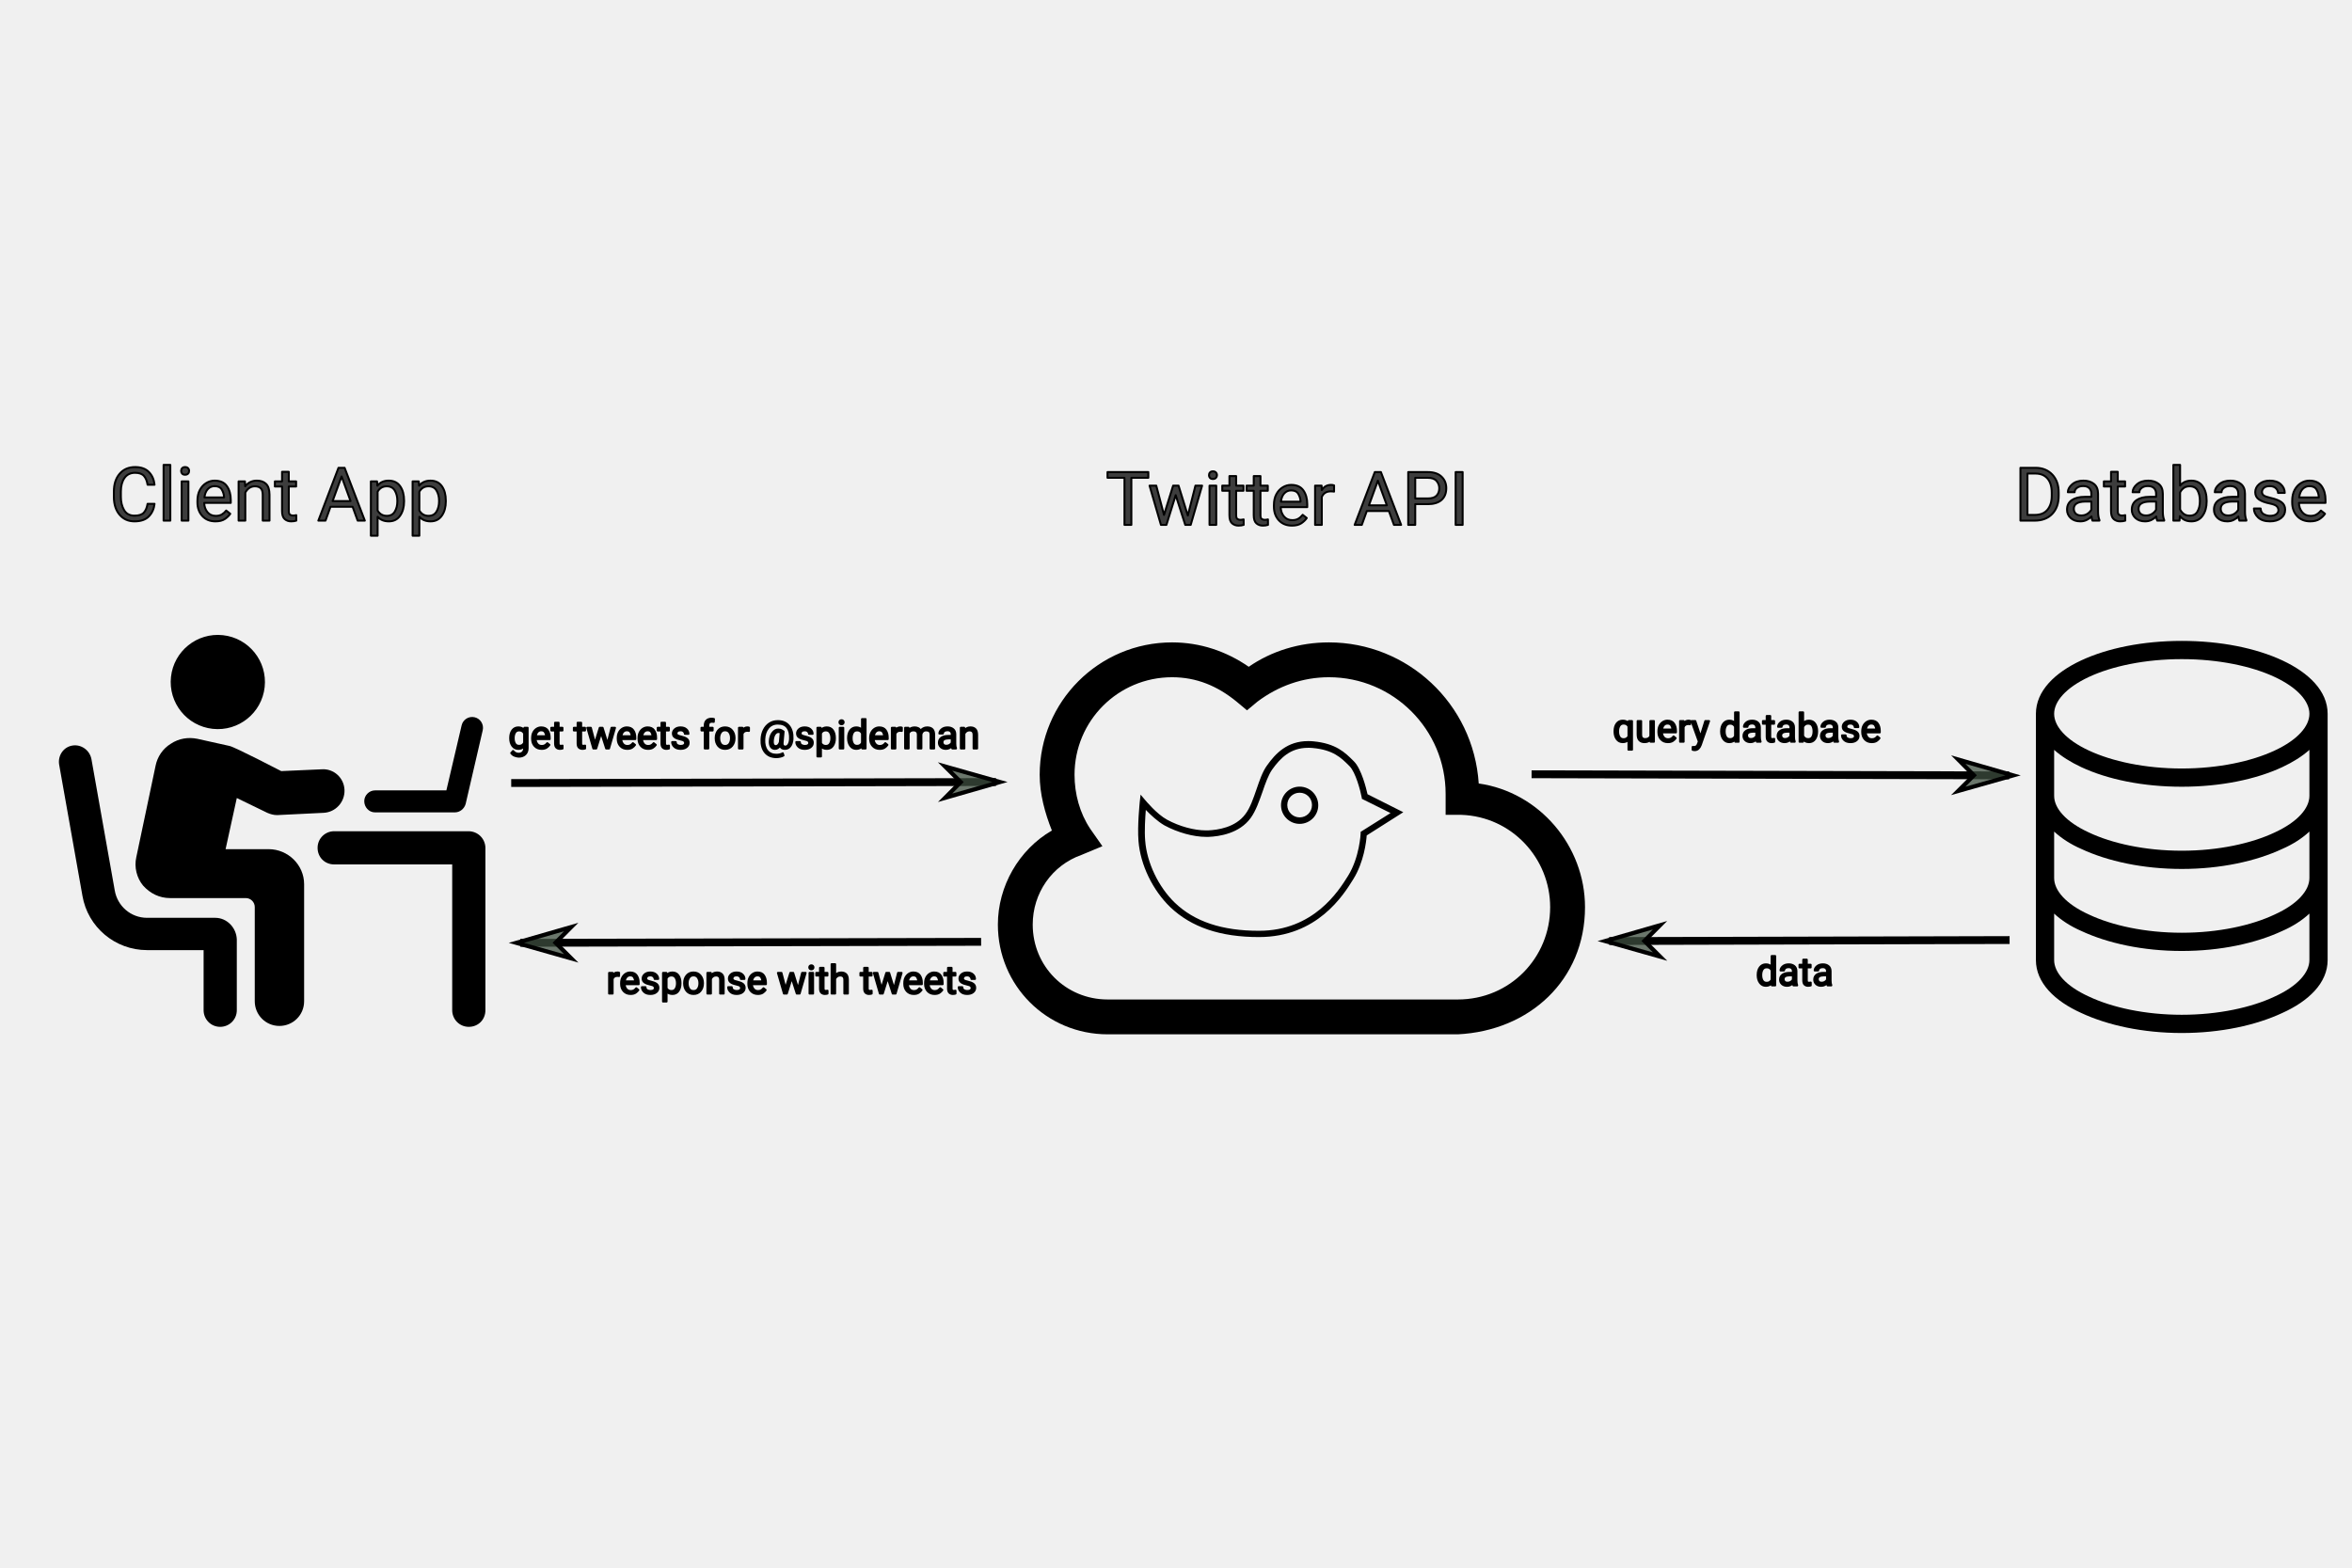
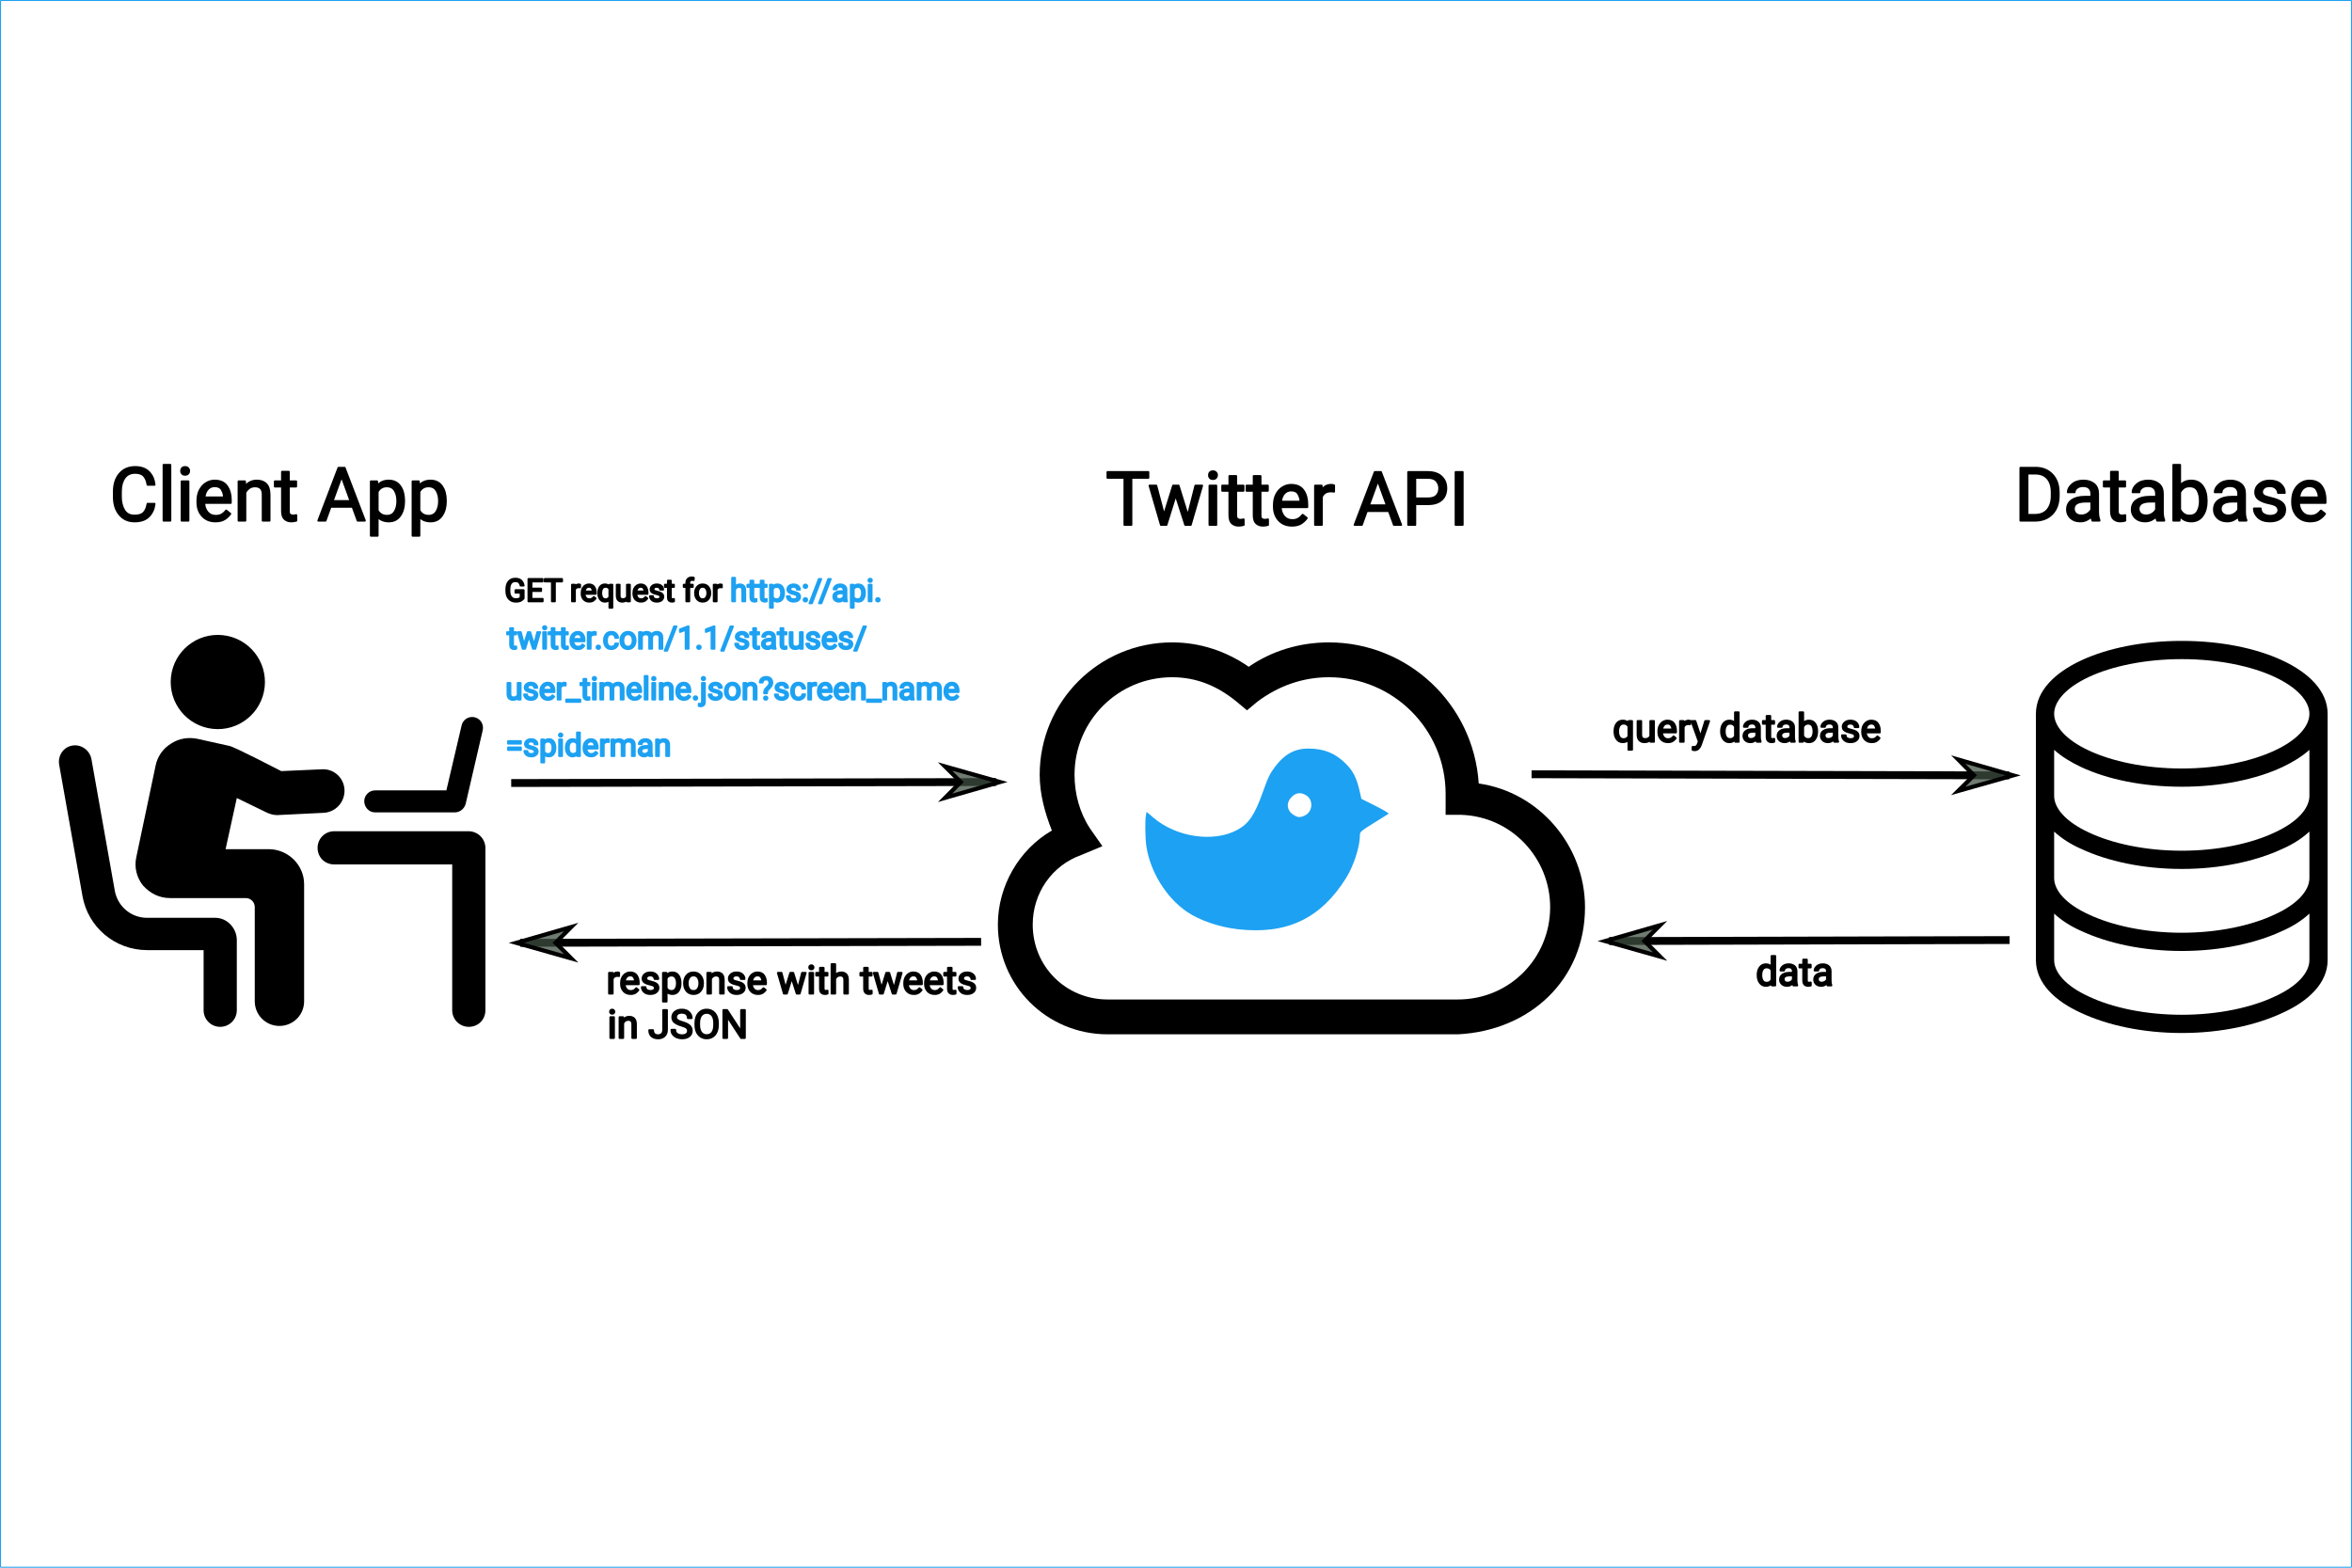
<svg xmlns="http://www.w3.org/2000/svg" id="svg8" version="1.1" viewBox="0 0 1200 800">
  <defs id="defs2">
    <marker id="Arrow1Mstart" refY="0.0" refX="0.0" style="overflow:visible" orient="auto">
      <path id="path4918" style="fill-rule:evenodd;fill-opacity:.743;stroke:#000;stroke-width:1pt;fill:#3e4f40" transform="scale(.4) translate(10)" d="m0 0l5-5-17.5 5 17.5 5-5-5z" />
    </marker>
    <marker id="Arrow1Mend" refY="0.0" refX="0.0" style="overflow:visible" orient="auto">
      <path id="path4921" style="fill-rule:evenodd;fill-opacity:.743;stroke:#000;stroke-width:1pt;fill:#3e4f40" transform="scale(.4) rotate(180) translate(10)" d="m0 0l5-5-17.5 5 17.5 5-5-5z" />
    </marker>
    <marker id="Arrow1Mend-4" refY="0" refX="0" style="overflow:visible" orient="auto">
      <path id="path4921-5" d="m0 0 5-5-17.5 5 17.5 5z" style="fill-opacity:.743;fill-rule:evenodd;stroke:#000;stroke-width:1pt;fill:#3e4f40" transform="matrix(-.4 0 0 -.4 -4 0)" />
    </marker>
    <marker id="Arrow1Mstart-3" refY="0" refX="0" style="overflow:visible" orient="auto">
      <path id="path4918-4" d="m0 0 5-5-17.5 5 17.5 5z" style="fill-opacity:.743;fill-rule:evenodd;stroke:#000;stroke-width:1pt;fill:#3e4f40" transform="matrix(.4 0 0 .4 4 0)" />
    </marker>
  </defs>
-   <g id="layer1" transform="translate(0 -85.333)">
-     <flowRoot id="flowRoot8450" xml:space="preserve" style="font-size:40px;letter-spacing:0px;line-height:1.25;word-spacing:0px;font-family:Roboto;fill:#000000">
-       <flowRegion id="flowRegion8452">
-         <rect id="rect8454" y="180" width="1082.9" x="54.286" height="145.71" />
+   <g id="layer1" transform="translate(0 -85.333)" style="fill:#000000;fill-opacity:1">
+     <flowRoot id="flowRoot8450" xml:space="preserve" style="font-size:40px;letter-spacing:0px;line-height:1.25;word-spacing:0px;font-family:Roboto;fill:#000000;fill-opacity:1">
+       <flowRegion id="flowRegion8452" style="fill:#000000;fill-opacity:1">
+         <rect id="rect8454" y="180" width="1082.9" x="54.286" height="145.71" style="fill:#000000;fill-opacity:1" />
      </flowRegion>
      <flowPara id="flowPara8456" />
    </flowRoot>
-     <g id="g4" transform="matrix(2.3256 0 0 2.3256 996.87 -1818.7)">
-       <path id="path2" style="color:#000000;text-indent:0;text-transform:none" d="m50 959.36c-8.536 0-16.28 1.59-22.062 4.28-5.783 2.7-9.938 6.7-9.938 11.72v54.04c0 5 4.155 9 9.938 11.6 5.782 2.7 13.526 4.4 22.062 4.4s16.28-1.7 22.062-4.4c5.783-2.6 9.938-6.6 9.938-11.6v-54.04c0-5.02-4.155-9.02-9.938-11.72-5.782-2.69-13.526-4.28-22.062-4.28zm0 4c8.032 0 15.299 1.54 20.375 3.91s7.625 5.38 7.625 8.09-2.549 5.7-7.625 8.06c-5.076 2.37-12.343 3.94-20.375 3.94s-15.299-1.57-20.375-3.94c-5.076-2.36-7.625-5.35-7.625-8.06s2.549-5.72 7.625-8.09 12.343-3.91 20.375-3.91zm-28 19.91c1.621 1.45 3.651 2.71 5.938 3.78 5.782 2.7 13.526 4.31 22.062 4.31s16.28-1.61 22.062-4.31c2.287-1.07 4.317-2.33 5.938-3.78v10.09c0 2.71-2.549 5.7-7.625 8.04-5.076 2.4-12.343 4-20.375 4s-15.299-1.6-20.375-4c-5.076-2.34-7.625-5.33-7.625-8.04zm0 17.93c1.621 1.5 3.64 2.8 5.938 3.8 5.782 2.7 13.526 4.4 22.062 4.4s16.28-1.7 22.062-4.4c2.298-1 4.317-2.3 5.938-3.8v10.2c0 2.7-2.549 5.7-7.625 8-5.076 2.4-12.343 4-20.375 4s-15.299-1.6-20.375-4c-5.076-2.3-7.625-5.3-7.625-8zm0 18c1.621 1.5 3.64 2.8 5.938 3.8 5.782 2.7 13.526 4.4 22.062 4.4s16.28-1.7 22.062-4.4c2.298-1 4.317-2.3 5.938-3.8v10.2c0 2.7-2.549 5.7-7.625 8-5.076 2.4-12.343 4-20.375 4s-15.299-1.6-20.375-4c-5.076-2.3-7.625-5.3-7.625-8z" overflow="visible" />
+     <rect style="opacity:1;fill:#ffffff;fill-opacity:1;fill-rule:evenodd;stroke:#1da1f2;stroke-width:1;stroke-linecap:square;stroke-linejoin:round;stroke-miterlimit:4;stroke-dasharray:none;stroke-dashoffset:0;stroke-opacity:1;paint-order:stroke fill markers" id="rect4851" width="1199" height="799" x="0.5" y="85.833" />
+     <g id="g4" transform="matrix(2.3256 0 0 2.3256 996.87 -1818.7)" style="fill:#000000;fill-opacity:1">
+       <path id="path2" style="color:#000000;text-indent:0;text-transform:none;fill:#000000;fill-opacity:1" d="m50 959.36c-8.536 0-16.28 1.59-22.062 4.28-5.783 2.7-9.938 6.7-9.938 11.72v54.04c0 5 4.155 9 9.938 11.6 5.782 2.7 13.526 4.4 22.062 4.4s16.28-1.7 22.062-4.4c5.783-2.6 9.938-6.6 9.938-11.6v-54.04c0-5.02-4.155-9.02-9.938-11.72-5.782-2.69-13.526-4.28-22.062-4.28zm0 4c8.032 0 15.299 1.54 20.375 3.91s7.625 5.38 7.625 8.09-2.549 5.7-7.625 8.06c-5.076 2.37-12.343 3.94-20.375 3.94s-15.299-1.57-20.375-3.94c-5.076-2.36-7.625-5.35-7.625-8.06s2.549-5.72 7.625-8.09 12.343-3.91 20.375-3.91zm-28 19.91c1.621 1.45 3.651 2.71 5.938 3.78 5.782 2.7 13.526 4.31 22.062 4.31s16.28-1.61 22.062-4.31c2.287-1.07 4.317-2.33 5.938-3.78v10.09c0 2.71-2.549 5.7-7.625 8.04-5.076 2.4-12.343 4-20.375 4s-15.299-1.6-20.375-4c-5.076-2.34-7.625-5.33-7.625-8.04zm0 17.93c1.621 1.5 3.64 2.8 5.938 3.8 5.782 2.7 13.526 4.4 22.062 4.4s16.28-1.7 22.062-4.4c2.298-1 4.317-2.3 5.938-3.8v10.2c0 2.7-2.549 5.7-7.625 8-5.076 2.4-12.343 4-20.375 4s-15.299-1.6-20.375-4c-5.076-2.3-7.625-5.3-7.625-8zm0 18c1.621 1.5 3.64 2.8 5.938 3.8 5.782 2.7 13.526 4.4 22.062 4.4s16.28-1.7 22.062-4.4c2.298-1 4.317-2.3 5.938-3.8v10.2c0 2.7-2.549 5.7-7.625 8-5.076 2.4-12.343 4-20.375 4s-15.299-1.6-20.375-4c-5.076-2.3-7.625-5.3-7.625-8z" overflow="visible" />
    </g>
-     <g id="g8" style="image-rendering:optimizeQuality;shape-rendering:geometricPrecision" transform="matrix(.88889 0 0 .88889 509.12 413.15)">
-       <path id="path6" d="m100 0c16 0 31 5 44 14 13-9 29-14 46-14 45 0 83 35 86 81 35 5 61 36 61 71 0 42-32 71-73 73h-201c-35 0-63-28-63-63 0-22 12-43 31-54-4-10-7-21-7-32 0-42 34-76 76-76zm0 20c-31 0-56 25-56 56 0 11 3 22 9 31l7 10-12 5c-17 6-28 22-28 40 0 24 19 43 43 43h201c30 0 53-24 53-53 0-28-22-52-51-53h-9v-12c0-37-30-67-67-67-15 0-29 5-41 14l-6 5-6-5c-11-9-23-14-37-14z" class="fil0" />
+     <path style="opacity:1;fill:#1da1f2;fill-opacity:1;fill-rule:evenodd;stroke:none;stroke-width:0.556;stroke-linecap:square;stroke-linejoin:round;stroke-miterlimit:4;stroke-dasharray:none;stroke-dashoffset:0;stroke-opacity:1;paint-order:stroke fill markers" d="M 631.487,474.186 C 622.001,473.099 611.983,469.657 605.59,465.289 595.035,458.078 586.968,445.103 584.903,432.018 584.273,428.026 584.134,418.659 584.664,416.005 L 585.004,414.307 588.642,417.393 C 600.254,427.244 619.091,429.992 631.106,423.588 637.034,420.428 640.035,416.084 644.074,404.817 647.103,396.368 647.825,394.867 650.704,391.051 655.361,384.878 660.688,381.99 667.419,381.99 675.444,381.99 681.246,384.326 686.639,389.73 690.511,393.608 692.239,397.12 693.861,404.409 L 694.583,407.651 701.802,411.268 C 705.772,413.258 708.774,415.051 708.471,415.253 708.169,415.455 704.751,417.596 700.876,420.012 694.101,424.235 693.83,424.476 693.83,426.289 693.83,432.066 690.691,441.777 686.812,448.001 673.833,468.825 656.457,477.049 631.487,474.186 Z" id="path8547" transform="translate(0,85.333)" />
+     <g id="g8" style="image-rendering:optimizeQuality;shape-rendering:geometricPrecision;fill:#000000;fill-opacity:1" transform="matrix(.88889 0 0 .88889 509.12 413.15)">
+       <path id="path6" d="m100 0c16 0 31 5 44 14 13-9 29-14 46-14 45 0 83 35 86 81 35 5 61 36 61 71 0 42-32 71-73 73h-201c-35 0-63-28-63-63 0-22 12-43 31-54-4-10-7-21-7-32 0-42 34-76 76-76zm0 20c-31 0-56 25-56 56 0 11 3 22 9 31l7 10-12 5c-17 6-28 22-28 40 0 24 19 43 43 43h201c30 0 53-24 53-53 0-28-22-52-51-53h-9v-12c0-37-30-67-67-67-15 0-29 5-41 14l-6 5-6-5c-11-9-23-14-37-14z" class="fil0" style="fill:#000000;fill-opacity:1" />
    </g>
-     <text id="text4786" y="353.184" x="564.134" xml:space="preserve" style="stroke-linejoin:round;font-size:37.926px;fill-opacity:.743;font-variant-numeric:normal;font-variant-ligatures:normal;stroke:#000000;stroke-linecap:square;fill:#000000;fill-rule:evenodd;font-feature-settings:normal;font-variant-caps:normal;font-family:sans-serif;paint-order:stroke fill markers;line-height:53.333px">
-       <tspan id="tspan4784" x="564.134" style="font-size:37.926px;font-family:Roboto;fill-opacity:.743;font-variant-numeric:normal;line-height:60px;font-variant-ligatures:normal;font-variant-caps:normal;font-feature-settings:normal;fill:#000000" y="353.184">Twitter API</tspan>
+     <text id="text4786" y="353.184" x="564.134" xml:space="preserve" style="stroke-linejoin:round;font-size:37.926px;fill-opacity:1;font-variant-numeric:normal;font-variant-ligatures:normal;stroke:#000000;stroke-linecap:square;fill:#000000;fill-rule:evenodd;font-feature-settings:normal;font-variant-caps:normal;font-family:sans-serif;paint-order:stroke fill markers;line-height:53.333px">
+       <tspan id="tspan4784" x="564.134" style="font-size:37.926px;font-family:Roboto;fill-opacity:1;font-variant-numeric:normal;line-height:60px;font-variant-ligatures:normal;font-variant-caps:normal;font-feature-settings:normal;fill:#000000" y="353.184">Twitter API</tspan>
    </text>
-     <g id="g24-7" transform="matrix(.82896 0 0 .82896 262.38 -345.48)">
-       <g id="g10-0">
-         <path id="path2-8" d="m5273.1 2400.1v-2c0-2.8-5-4-9.7-4s-9.7 1.3-9.7 4v2c0 1.8 0.7 3.6 2 4.9l5 4.9c0.3 0.3 0.4 0.6 0.4 1v6.4c0 0.4 0.2 0.7 0.6 0.8l2.9 0.9c0.5 0.1 1-0.2 1-0.8v-7.2c0-0.4 0.2-0.7 0.4-1l5.1-5c1.3-1.3 2-3.1 2-4.9zm-9.7-0.1c-4.8 0-7.4-1.3-7.5-1.8 0.1-0.5 2.7-1.8 7.5-1.8s7.3 1.3 7.5 1.8c-0.2 0.5-2.7 1.8-7.5 1.8z" />
-         <path id="path4-4" d="m5268.4 2410.3c-0.6 0-1 0.4-1 1s0.4 1 1 1h4.3c0.6 0 1-0.4 1-1s-0.4-1-1-1z" />
-         <path id="path6-8" d="m5272.7 2413.7h-4.3c-0.6 0-1 0.4-1 1s0.4 1 1 1h4.3c0.6 0 1-0.4 1-1s-0.4-1-1-1z" />
-         <path id="path8-7" d="m5272.7 2417h-4.3c-0.6 0-1 0.4-1 1s0.4 1 1 1h4.3c0.6 0 1-0.4 1-1 0-0.5-0.4-1-1-1z" />
+     <g id="g24-7" transform="matrix(.82896 0 0 .82896 262.38 -345.48)" style="fill:#000000;fill-opacity:1">
+       <g id="g10-0" style="fill:#000000;fill-opacity:1">
+         <path id="path2-8" d="m5273.1 2400.1v-2c0-2.8-5-4-9.7-4s-9.7 1.3-9.7 4v2c0 1.8 0.7 3.6 2 4.9l5 4.9c0.3 0.3 0.4 0.6 0.4 1v6.4c0 0.4 0.2 0.7 0.6 0.8l2.9 0.9c0.5 0.1 1-0.2 1-0.8v-7.2c0-0.4 0.2-0.7 0.4-1l5.1-5c1.3-1.3 2-3.1 2-4.9zm-9.7-0.1c-4.8 0-7.4-1.3-7.5-1.8 0.1-0.5 2.7-1.8 7.5-1.8s7.3 1.3 7.5 1.8c-0.2 0.5-2.7 1.8-7.5 1.8z" style="fill:#000000;fill-opacity:1" />
+         <path id="path4-4" d="m5268.4 2410.3c-0.6 0-1 0.4-1 1s0.4 1 1 1h4.3c0.6 0 1-0.4 1-1s-0.4-1-1-1z" style="fill:#000000;fill-opacity:1" />
+         <path id="path6-8" d="m5272.7 2413.7h-4.3c-0.6 0-1 0.4-1 1s0.4 1 1 1h4.3c0.6 0 1-0.4 1-1s-0.4-1-1-1z" style="fill:#000000;fill-opacity:1" />
+         <path id="path8-7" d="m5272.7 2417h-4.3c-0.6 0-1 0.4-1 1s0.4 1 1 1h4.3c0.6 0 1-0.4 1-1 0-0.5-0.4-1-1-1z" style="fill:#000000;fill-opacity:1" />
      </g>
-       <g id="g22-2" transform="matrix(2.7619 0 0 2.7619 -287.32 893.03)">
-         <path id="path12-7" d="m93.8 50.1h-29.9c-2 0-3.7 1.6-3.7 3.7s1.6 3.7 3.7 3.7h26.3v32.5c0 2 1.6 3.7 3.7 3.7s3.7-1.6 3.7-3.7v-36.3c-0.1-2-1.7-3.6-3.8-3.6z" />
-         <circle id="ellipse14-1" cy="16.8" cx="38" r="10.5" transform="matrix(.1082 -.9941 .9941 .1082 17.157 52.801)" />
-         <path id="path16-0" d="m37.4 69.4h-15.2c-3.6 0-6.6-2.6-7.2-6.1l-5.2-29.3c-0.4-2-2.3-3.3-4.2-3-2 0.3-3.3 2.2-3 4.2l5.2 29.3c1.2 7 7.3 12.1 14.4 12.1h12.6v13.4c0 2 1.6 3.7 3.7 3.7 2 0 3.7-1.6 3.7-3.7v-15.8c-0.1-2.6-2.2-4.8-4.8-4.8z" />
-         <path id="path18-1" d="m49.3 54.1h-9.6l2.5-11.4 6.8 3.3c0.7 0.3 1.4 0.5 2.1 0.5h0.2l10.2-0.5c2.7-0.1 4.8-2.4 4.7-5.1s-2.4-4.8-5.1-4.6l-9 0.4s-10.2-5.3-11.5-5.6c-1.4-0.3-7.2-1.6-7.2-1.6-2-0.4-4.1-0.1-5.9 1.1-1.8 1.1-3 2.9-3.4 4.9l-4.3 20.4c-0.5 2.2 0.1 4.6 1.5 6.3 1.6 1.8 3.7 2.8 6 2.8h16.9c1.1 0 2 0.9 2 2v21c0 3 2.4 5.5 5.5 5.5 3 0 5.5-2.4 5.5-5.5v-26.1c0-4.3-3.6-7.8-7.9-7.8z" />
-         <path id="path20-4" d="m73 45.9h17.8c1.1 0 2.1-0.8 2.4-1.9l3.8-16.4c0.3-1.3-0.5-2.6-1.8-2.9s-2.6 0.5-2.9 1.8l-3.4 14.5h-15.9c-1.3 0-2.4 1.1-2.4 2.4s1 2.5 2.4 2.5z" />
+       <g id="g22-2" transform="matrix(2.7619 0 0 2.7619 -287.32 893.03)" style="fill:#000000;fill-opacity:1">
+         <path id="path12-7" d="m93.8 50.1h-29.9c-2 0-3.7 1.6-3.7 3.7s1.6 3.7 3.7 3.7h26.3v32.5c0 2 1.6 3.7 3.7 3.7s3.7-1.6 3.7-3.7v-36.3c-0.1-2-1.7-3.6-3.8-3.6z" style="fill:#000000;fill-opacity:1" />
+         <circle id="ellipse14-1" cy="16.8" cx="38" r="10.5" transform="matrix(.1082 -.9941 .9941 .1082 17.157 52.801)" style="fill:#000000;fill-opacity:1" />
+         <path id="path16-0" d="m37.4 69.4h-15.2c-3.6 0-6.6-2.6-7.2-6.1l-5.2-29.3c-0.4-2-2.3-3.3-4.2-3-2 0.3-3.3 2.2-3 4.2l5.2 29.3c1.2 7 7.3 12.1 14.4 12.1h12.6v13.4c0 2 1.6 3.7 3.7 3.7 2 0 3.7-1.6 3.7-3.7v-15.8c-0.1-2.6-2.2-4.8-4.8-4.8z" style="fill:#000000;fill-opacity:1" />
+         <path id="path18-1" d="m49.3 54.1h-9.6l2.5-11.4 6.8 3.3c0.7 0.3 1.4 0.5 2.1 0.5h0.2l10.2-0.5c2.7-0.1 4.8-2.4 4.7-5.1s-2.4-4.8-5.1-4.6l-9 0.4s-10.2-5.3-11.5-5.6c-1.4-0.3-7.2-1.6-7.2-1.6-2-0.4-4.1-0.1-5.9 1.1-1.8 1.1-3 2.9-3.4 4.9l-4.3 20.4c-0.5 2.2 0.1 4.6 1.5 6.3 1.6 1.8 3.7 2.8 6 2.8h16.9c1.1 0 2 0.9 2 2v21c0 3 2.4 5.5 5.5 5.5 3 0 5.5-2.4 5.5-5.5v-26.1c0-4.3-3.6-7.8-7.9-7.8z" style="fill:#000000;fill-opacity:1" />
+         <path id="path20-4" d="m73 45.9h17.8c1.1 0 2.1-0.8 2.4-1.9l3.8-16.4c0.3-1.3-0.5-2.6-1.8-2.9s-2.6 0.5-2.9 1.8l-3.4 14.5h-15.9c-1.3 0-2.4 1.1-2.4 2.4s1 2.5 2.4 2.5z" style="fill:#000000;fill-opacity:1" />
      </g>
    </g>
-     <path id="path2-6" style="stroke-width:2.988" d="m697.72 490.63c-0.64-2.88-3.09-12.91-6.93-16.76l-0.32-0.32c-4.17-4.16-8.86-8.85-20.49-9.92-0.86-0.11-1.71-0.11-2.57-0.11-10.67 0-16.64 6.3-21.02 12.49-2.24 3.09-3.73 7.47-5.34 12.17-1.6 4.59-3.2 9.39-5.65 12.59-5.02 6.83-14.09 8.11-19.11 8.32h-0.96c-6.08 0-13.55-2.02-19.85-5.44-5.33-2.88-10.99-9.82-11.1-9.92l-2.45-2.89-0.43 3.74c0 0.53-1.28 11.85-0.64 19.96 0.96 12.16 7.26 25.08 16.22 33.72 10.78 10.25 25.51 15.26 45.25 15.26 29.78 0 43.12-21.45 48.14-29.56 5.44-8.75 6.61-19.21 6.83-22.3l18.67-11.85zm-3.52 19.21v0.85c0 0.11-0.53 12.06-6.4 21.56-4.8 7.69-17.5 28.07-45.47 28.07-18.89 0-32.87-4.69-42.9-14.3-8.32-8-14.3-20.38-15.15-31.7-0.43-5.01 0-11.63 0.32-15.69 2.34 2.46 5.97 5.87 9.5 7.9 6.72 3.63 14.72 5.87 21.34 5.87h1.07c5.55-0.21 15.79-1.71 21.56-9.6 2.66-3.63 4.37-8.65 6.08-13.45 1.49-4.38 2.99-8.54 4.91-11.31 4.16-5.77 9.18-11.1 18.35-11.1 0.75 0 1.5 0 2.35 0.1 10.46 0.96 14.52 5.02 18.47 8.97l0.32 0.32c3.09 3.09 5.55 12.49 6.19 15.9l0.1 0.75 14.62 7.26z" />
-     <path id="path4-7" style="stroke-width:2.988" d="m663.08 486.76c-5.23 0-9.5 4.27-9.5 9.5s4.27 9.5 9.5 9.5 9.5-4.27 9.5-9.5-4.27-9.5-9.5-9.5zm0 15.69c-3.41 0-6.3-2.77-6.3-6.29 0-3.53 2.78-6.3 6.3-6.3s6.3 2.77 6.3 6.3c0 3.52-2.78 6.29-6.3 6.29z" />
-     <path id="path4910" style="stroke-linejoin:round;marker-end:url(#Arrow1Mend);fill-opacity:.743;fill-rule:evenodd;paint-order:stroke fill markers;stroke:#000;stroke-linecap:square;stroke-width:4;fill:#3e4f40" d="m262.82 484.91 243.36-0.5" />
-     <text id="text5226" y="421.28" x="411.96" xml:space="preserve" style="stroke-linejoin:round;font-size:13.333px;fill-opacity:.743;font-variant-numeric:normal;font-variant-ligatures:normal;stroke:#000000;stroke-linecap:square;stroke-width:4;fill:#3e4f40;fill-rule:evenodd;font-feature-settings:normal;font-variant-caps:normal;font-family:Roboto;paint-order:stroke fill markers;line-height:10px">
-       <tspan id="tspan5224" x="411.96" y="429.614" />
+     <path id="path4910" style="stroke-linejoin:round;marker-end:url(#Arrow1Mend);fill-opacity:1;fill-rule:evenodd;paint-order:stroke fill markers;stroke:#000;stroke-linecap:square;stroke-width:4;fill:#000000" d="m262.82 484.91 243.36-0.5" />
+     <text id="text5226" y="421.28" x="411.96" xml:space="preserve" style="stroke-linejoin:round;font-size:13.333px;fill-opacity:1;font-variant-numeric:normal;font-variant-ligatures:normal;stroke:#000000;stroke-linecap:square;stroke-width:4;fill:#000000;fill-rule:evenodd;font-feature-settings:normal;font-variant-caps:normal;font-family:Roboto;paint-order:stroke fill markers;line-height:10px">
+       <tspan id="tspan5224" x="411.96" y="429.614" style="fill:#000000;fill-opacity:1" />
    </text>
-     <text id="text5230" y="467.29" x="259.342" xml:space="preserve" style="stroke-linejoin:round;font-size:13.333px;fill-opacity:.743;font-variant-numeric:normal;font-variant-ligatures:normal;stroke:#000000;stroke-linecap:square;fill:#000000;fill-rule:evenodd;font-feature-settings:normal;font-variant-caps:normal;font-family:Roboto;paint-order:stroke fill markers;line-height:60px">
-       <tspan id="tspan5228" x="259.342" style="font-size:20px;fill-opacity:1;font-variant-numeric:normal;line-height:17px;font-variant-ligatures:normal;font-variant-caps:normal;font-feature-settings:normal;font-family:Roboto;fill:#000000" y="467.29">get tweets for @spiderman</tspan>
+     <text id="text5230" y="392.192" x="257.411" xml:space="preserve" style="font-style:normal;font-variant:normal;font-weight:normal;font-stretch:normal;font-size:16px;line-height:60px;font-family:Roboto;-inkscape-font-specification:'Roboto, Normal';font-variant-ligatures:normal;font-variant-caps:normal;font-variant-numeric:normal;font-feature-settings:normal;text-align:start;writing-mode:lr-tb;text-anchor:start;fill:#000000;fill-opacity:1;fill-rule:evenodd;stroke:#000000;stroke-linecap:square;stroke-linejoin:round;paint-order:stroke fill markers">
+       <tspan id="tspan5228" x="257.411" style="font-style:normal;font-variant:normal;font-weight:normal;font-stretch:normal;font-size:16px;line-height:17px;font-family:Roboto;-inkscape-font-specification:'Roboto, Normal';font-variant-ligatures:normal;font-variant-caps:normal;font-variant-numeric:normal;font-feature-settings:normal;text-align:start;writing-mode:lr-tb;text-anchor:start;fill:#000000;fill-opacity:1" y="392.192">GET request for <tspan style="fill:#1da1f2;fill-opacity:1;stroke:#1da1f2;stroke-opacity:1" id="tspan8623">https://api.</tspan>
+       </tspan>
    </text>
-     <path id="path4910-6" style="stroke-linejoin:round;marker-end:url(#Arrow1Mend-4);fill-opacity:.743;fill-rule:evenodd;paint-order:stroke fill markers;stroke:#000;stroke-linecap:square;stroke-width:4;fill:#3e4f40" d="m783.42 480.45 239.68 0.56" />
-     <text id="text5230-2" y="463.852" x="822.816" xml:space="preserve" style="stroke-linejoin:round;font-size:13.333px;fill-opacity:.743;font-variant-numeric:normal;font-variant-ligatures:normal;stroke:#000000;stroke-linecap:square;fill:#000000;fill-rule:evenodd;font-feature-settings:normal;font-variant-caps:normal;font-family:Roboto;paint-order:stroke fill markers;line-height:60px">
+     <path id="path4910-6" style="stroke-linejoin:round;marker-end:url(#Arrow1Mend-4);fill-opacity:1;fill-rule:evenodd;paint-order:stroke fill markers;stroke:#000;stroke-linecap:square;stroke-width:4;fill:#000000" d="m783.42 480.45 239.68 0.56" />
+     <text id="text5230-2" y="463.852" x="822.816" xml:space="preserve" style="stroke-linejoin:round;font-size:13.333px;fill-opacity:1;font-variant-numeric:normal;font-variant-ligatures:normal;stroke:#000000;stroke-linecap:square;fill:#000000;fill-rule:evenodd;font-feature-settings:normal;font-variant-caps:normal;font-family:Roboto;paint-order:stroke fill markers;line-height:60px">
      <tspan id="tspan5228-0" x="822.816" style="font-size:20px;fill-opacity:1;font-variant-numeric:normal;line-height:17px;font-variant-ligatures:normal;font-variant-caps:normal;font-feature-settings:normal;font-family:Roboto;fill:#000000" y="463.852">query database</tspan>
    </text>
-     <path id="path4910-6-9" style="stroke-linejoin:round;fill-opacity:.743;marker-start:url(#Arrow1Mstart);fill-rule:evenodd;paint-order:stroke fill markers;stroke:#000;stroke-linecap:square;stroke-width:4;fill:#3e4f40" d="m822.97 565.55 200.33-0.5" />
-     <text id="text5230-2-7" y="588.204" x="895.851" xml:space="preserve" style="stroke-linejoin:round;font-size:13.333px;fill-opacity:.743;font-variant-numeric:normal;font-variant-ligatures:normal;stroke:#000000;stroke-linecap:square;fill:#000000;fill-rule:evenodd;font-feature-settings:normal;font-variant-caps:normal;font-family:Roboto;paint-order:stroke fill markers;line-height:60px">
+     <path id="path4910-6-9" style="stroke-linejoin:round;fill-opacity:1;marker-start:url(#Arrow1Mstart);fill-rule:evenodd;paint-order:stroke fill markers;stroke:#000;stroke-linecap:square;stroke-width:4;fill:#000000" d="m822.97 565.55 200.33-0.5" />
+     <text id="text5230-2-7" y="588.204" x="895.851" xml:space="preserve" style="stroke-linejoin:round;font-size:13.333px;fill-opacity:1;font-variant-numeric:normal;font-variant-ligatures:normal;stroke:#000000;stroke-linecap:square;fill:#000000;fill-rule:evenodd;font-feature-settings:normal;font-variant-caps:normal;font-family:Roboto;paint-order:stroke fill markers;line-height:60px">
      <tspan id="tspan5228-0-9" x="895.851" style="font-size:20px;fill-opacity:1;font-variant-numeric:normal;line-height:17px;font-variant-ligatures:normal;font-variant-caps:normal;font-feature-settings:normal;font-family:Roboto;fill:#000000" y="588.204">data</tspan>
    </text>
-     <path id="path4910-6-9-3" style="stroke-linejoin:round;fill-opacity:.743;marker-start:url(#Arrow1Mstart-3);fill-rule:evenodd;paint-order:stroke fill markers;stroke:#000;stroke-linecap:square;stroke-width:4;fill:#3e4f40" d="m267.44 566.46 231.13-0.5" />
-     <text id="text5230-2-7-3" y="592.362" x="309.383" xml:space="preserve" style="stroke-linejoin:round;font-size:13.333px;fill-opacity:.743;font-variant-numeric:normal;font-variant-ligatures:normal;stroke:#000000;stroke-linecap:square;fill:#000000;fill-rule:evenodd;font-feature-settings:normal;font-variant-caps:normal;font-family:Roboto;paint-order:stroke fill markers;line-height:60px">
+     <path id="path4910-6-9-3" style="stroke-linejoin:round;fill-opacity:1;marker-start:url(#Arrow1Mstart-3);fill-rule:evenodd;paint-order:stroke fill markers;stroke:#000;stroke-linecap:square;stroke-width:4;fill:#000000" d="m267.44 566.46 231.13-0.5" />
+     <text id="text5230-2-7-3" y="592.362" x="309.383" xml:space="preserve" style="stroke-linejoin:round;font-size:13.333px;fill-opacity:1;font-variant-numeric:normal;font-variant-ligatures:normal;stroke:#000000;stroke-linecap:square;fill:#000000;fill-rule:evenodd;font-feature-settings:normal;font-variant-caps:normal;font-family:Roboto;paint-order:stroke fill markers;line-height:60px">
      <tspan id="tspan6215" x="309.383" style="font-size:20px;fill-opacity:1;font-variant-numeric:normal;line-height:17px;font-variant-ligatures:normal;font-variant-caps:normal;font-feature-settings:normal;font-family:Roboto;fill:#000000" y="592.362">response with tweets</tspan>
    </text>
-     <text id="text4786-8" y="351.012" x="1027.707" xml:space="preserve" style="stroke-linejoin:round;font-size:37.926px;fill-opacity:.743;font-variant-numeric:normal;font-variant-ligatures:normal;stroke:#000000;stroke-linecap:square;fill:#000000;fill-rule:evenodd;font-feature-settings:normal;font-variant-caps:normal;font-family:sans-serif;paint-order:stroke fill markers;line-height:53.333px">
-       <tspan id="tspan4784-5" x="1027.707" style="font-size:37.926px;font-family:Roboto;fill-opacity:.743;font-variant-numeric:normal;line-height:60px;font-variant-ligatures:normal;font-variant-caps:normal;font-feature-settings:normal;fill:#000000" y="351.012">Database</tspan>
+     <text id="text4786-8" y="351.012" x="1027.707" xml:space="preserve" style="stroke-linejoin:round;font-size:37.926px;fill-opacity:1;font-variant-numeric:normal;font-variant-ligatures:normal;stroke:#000000;stroke-linecap:square;fill:#000000;fill-rule:evenodd;font-feature-settings:normal;font-variant-caps:normal;font-family:sans-serif;paint-order:stroke fill markers;line-height:53.333px">
+       <tspan id="tspan4784-5" x="1027.707" style="font-size:37.926px;font-family:Roboto;fill-opacity:1;font-variant-numeric:normal;line-height:60px;font-variant-ligatures:normal;font-variant-caps:normal;font-feature-settings:normal;fill:#000000" y="351.012">Database</tspan>
    </text>
-     <text id="text4786-3" y="351.012" x="55.887" xml:space="preserve" style="stroke-linejoin:round;font-size:37.926px;fill-opacity:.743;font-variant-numeric:normal;font-variant-ligatures:normal;stroke:#000000;stroke-linecap:square;fill:#000000;fill-rule:evenodd;font-feature-settings:normal;font-variant-caps:normal;font-family:sans-serif;paint-order:stroke fill markers;line-height:53.333px">
-       <tspan id="tspan4784-0" x="55.887" style="font-size:37.926px;font-family:Roboto;fill-opacity:.743;font-variant-numeric:normal;line-height:60px;font-variant-ligatures:normal;font-variant-caps:normal;font-feature-settings:normal;fill:#000000" y="351.012">Client App</tspan>
+     <text id="text4786-3" y="351.012" x="55.887" xml:space="preserve" style="stroke-linejoin:round;font-size:37.926px;fill-opacity:1;font-variant-numeric:normal;font-variant-ligatures:normal;stroke:#000000;stroke-linecap:square;fill:#000000;fill-rule:evenodd;font-feature-settings:normal;font-variant-caps:normal;font-family:sans-serif;paint-order:stroke fill markers;line-height:53.333px">
+       <tspan id="tspan4784-0" x="55.887" style="font-size:37.926px;font-family:Roboto;fill-opacity:1;font-variant-numeric:normal;line-height:60px;font-variant-ligatures:normal;font-variant-caps:normal;font-feature-settings:normal;fill:#000000" y="351.012">Client App</tspan>
+     </text>
+     <path style="opacity:1;fill:#ffffff;fill-opacity:1;fill-rule:evenodd;stroke:none;stroke-width:0.556;stroke-linecap:square;stroke-linejoin:round;stroke-miterlimit:4;stroke-dasharray:none;stroke-dashoffset:0;stroke-opacity:1;paint-order:stroke fill markers" d="M 660.097,415.925 C 656.475,413.717 656.012,409.691 659.033,406.67 661.26,404.444 663.659,404.182 666.42,405.865 670.228,408.188 669.827,414.208 665.733,416.151 663.361,417.276 662.239,417.232 660.097,415.925 Z" id="path8549" transform="translate(0,85.333)" />
+     <text id="text5230-2-7-3-2" y="614.994" x="309.887" xml:space="preserve" style="font-size:13.333px;line-height:60px;font-family:Roboto;font-variant-ligatures:normal;font-variant-caps:normal;font-variant-numeric:normal;font-feature-settings:normal;fill:#000000;fill-opacity:1;fill-rule:evenodd;stroke:#000000;stroke-linecap:square;stroke-linejoin:round;paint-order:stroke fill markers">
+       <tspan id="tspan6215-0" x="309.887" style="font-size:20px;line-height:17px;font-family:Roboto;font-variant-ligatures:normal;font-variant-caps:normal;font-variant-numeric:normal;font-feature-settings:normal;fill:#000000;fill-opacity:1" y="614.994">in JSON</tspan>
+     </text>
+     <text id="text5230-8" y="416.399" x="258.68" xml:space="preserve" style="font-style:normal;font-variant:normal;font-weight:normal;font-stretch:normal;font-size:16px;line-height:60px;font-family:Roboto;-inkscape-font-specification:'Roboto, Normal';font-variant-ligatures:normal;font-variant-caps:normal;font-variant-numeric:normal;font-feature-settings:normal;text-align:start;writing-mode:lr-tb;text-anchor:start;fill:#1da1f2;fill-opacity:1;fill-rule:evenodd;stroke:#1da1f2;stroke-linecap:square;stroke-linejoin:round;paint-order:stroke fill markers;stroke-opacity:1;">
+       <tspan id="tspan5228-5" x="258.68" style="font-style:normal;font-variant:normal;font-weight:normal;font-stretch:normal;font-size:16px;line-height:17px;font-family:Roboto;-inkscape-font-specification:'Roboto, Normal';font-variant-ligatures:normal;font-variant-caps:normal;font-variant-numeric:normal;font-feature-settings:normal;text-align:start;writing-mode:lr-tb;text-anchor:start;fill:#1da1f2;fill-opacity:1;stroke:#1da1f2;stroke-opacity:1;" y="416.399">twitter.com/1.1/statuses/</tspan>
+     </text>
+     <text id="text5230-8-9" y="442.316" x="257.867" xml:space="preserve" style="font-style:normal;font-variant:normal;font-weight:normal;font-stretch:normal;font-size:16px;line-height:60px;font-family:Roboto;-inkscape-font-specification:'Roboto, Normal';font-variant-ligatures:normal;font-variant-caps:normal;font-variant-numeric:normal;font-feature-settings:normal;text-align:start;writing-mode:lr-tb;text-anchor:start;fill:#1da1f2;fill-opacity:1;fill-rule:evenodd;stroke:#1da1f2;stroke-linecap:square;stroke-linejoin:round;paint-order:stroke fill markers;stroke-opacity:1;">
+       <tspan id="tspan5228-5-5" x="257.867" style="font-style:normal;font-variant:normal;font-weight:normal;font-stretch:normal;font-size:16px;line-height:17px;font-family:Roboto;-inkscape-font-specification:'Roboto, Normal';font-variant-ligatures:normal;font-variant-caps:normal;font-variant-numeric:normal;font-feature-settings:normal;text-align:start;writing-mode:lr-tb;text-anchor:start;fill:#1da1f2;fill-opacity:1;stroke:#1da1f2;stroke-opacity:1;" y="442.316">user_timeline.json?screen_name</tspan>
+     </text>
+     <text id="text5230-8-9-0" y="471.153" x="258.049" xml:space="preserve" style="font-style:normal;font-variant:normal;font-weight:normal;font-stretch:normal;font-size:16px;line-height:60px;font-family:Roboto;-inkscape-font-specification:'Roboto, Normal';font-variant-ligatures:normal;font-variant-caps:normal;font-variant-numeric:normal;font-feature-settings:normal;text-align:start;writing-mode:lr-tb;text-anchor:start;fill:#1da1f2;fill-opacity:1;fill-rule:evenodd;stroke:#1da1f2;stroke-linecap:square;stroke-linejoin:round;paint-order:stroke fill markers;stroke-opacity:1;">
+       <tspan id="tspan5228-5-5-3" x="258.049" style="font-style:normal;font-variant:normal;font-weight:normal;font-stretch:normal;font-size:16px;line-height:17px;font-family:Roboto;-inkscape-font-specification:'Roboto, Normal';font-variant-ligatures:normal;font-variant-caps:normal;font-variant-numeric:normal;font-feature-settings:normal;text-align:start;writing-mode:lr-tb;text-anchor:start;fill:#1da1f2;fill-opacity:1;stroke:#1da1f2;stroke-opacity:1;" y="471.153">=spiderman</tspan>
    </text>
  </g>
</svg>
